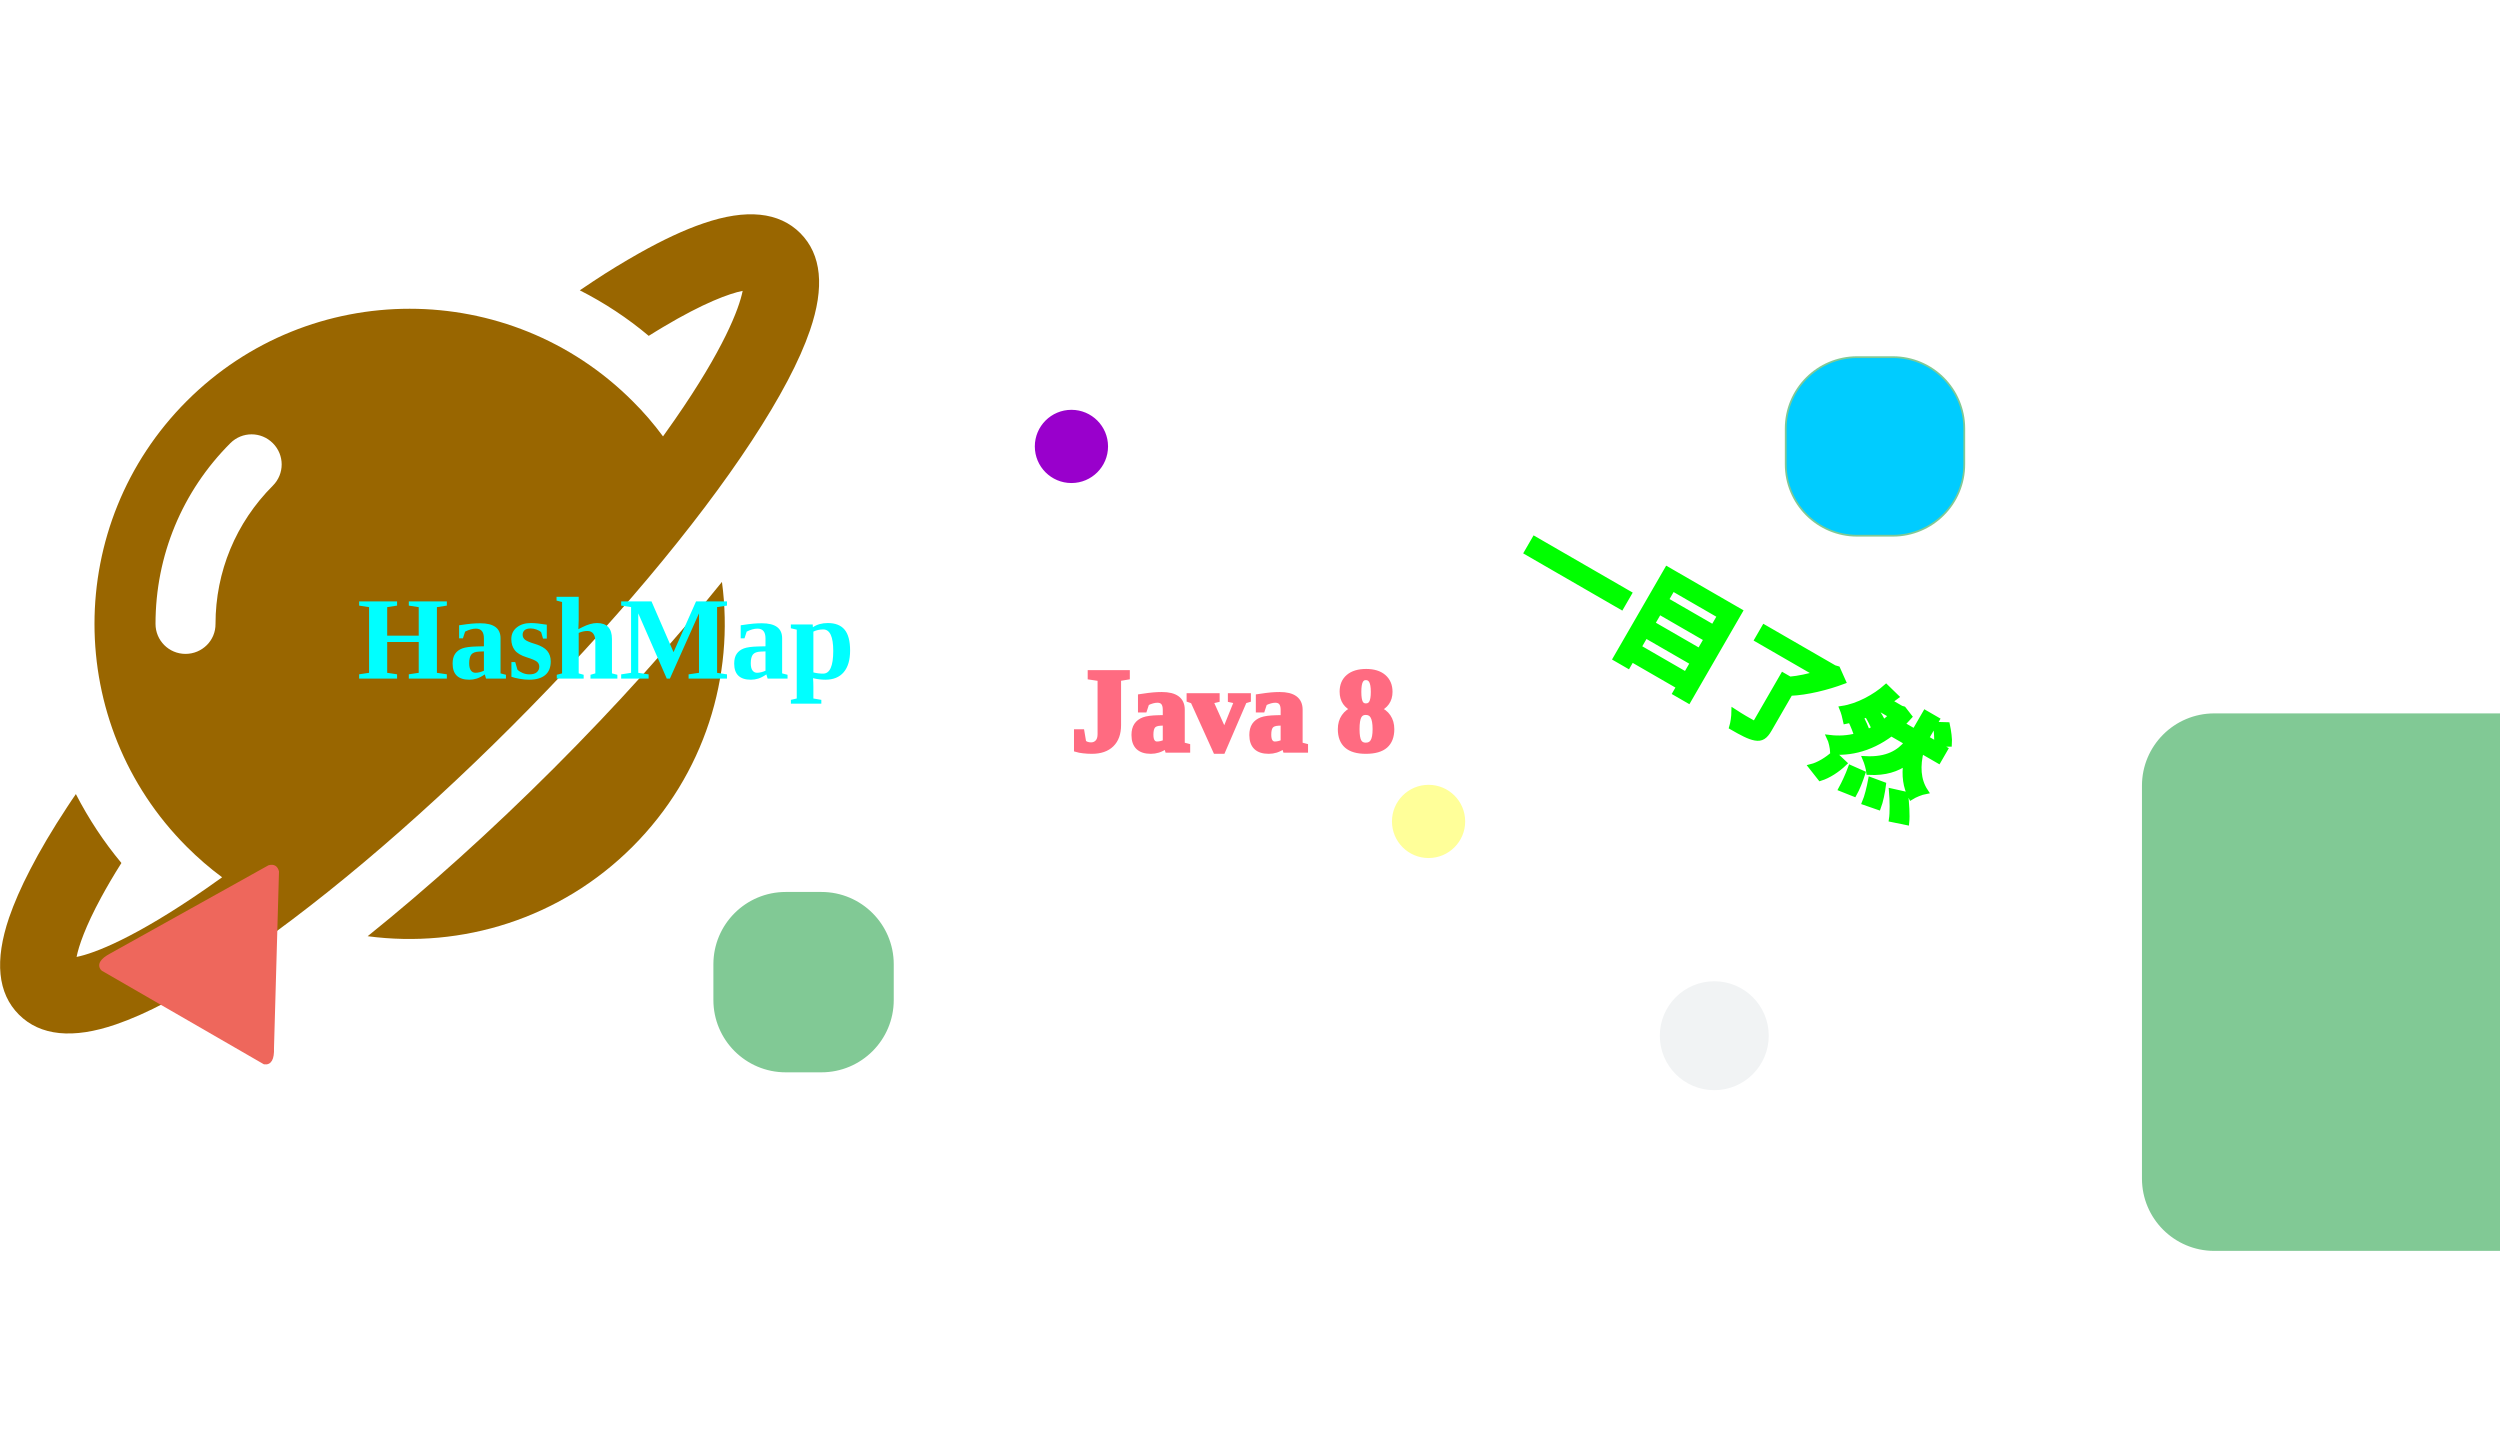
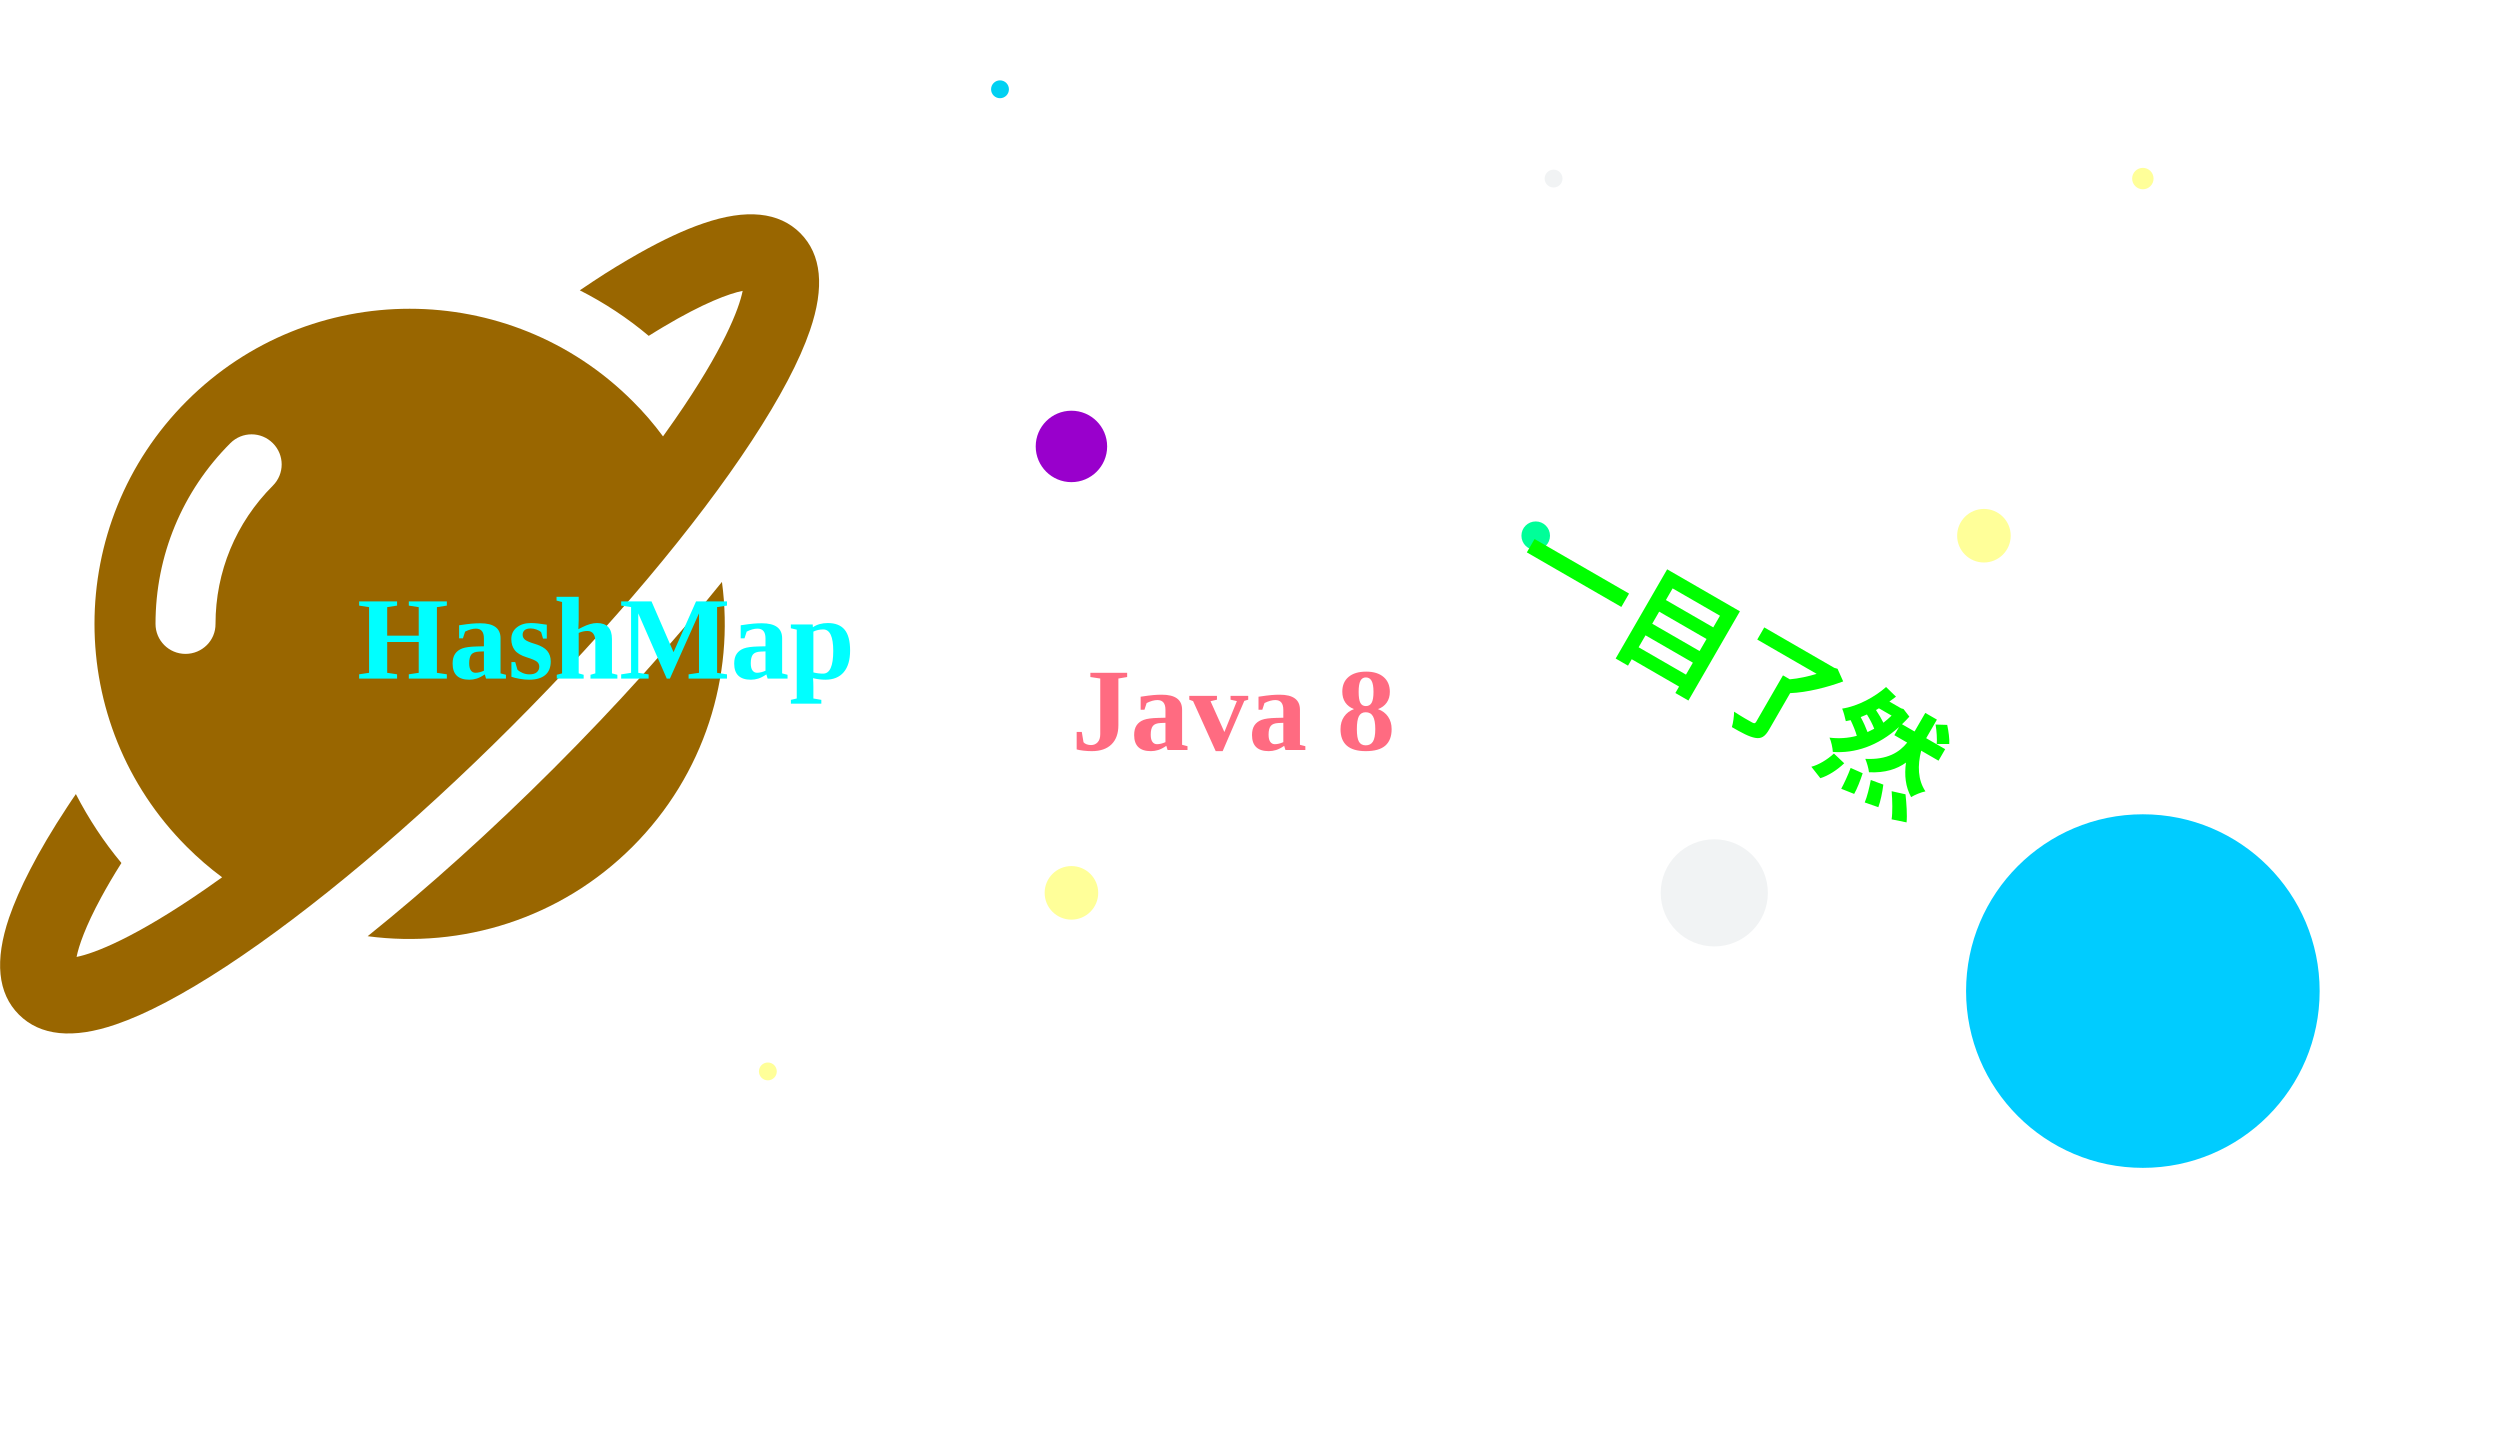
<svg xmlns="http://www.w3.org/2000/svg" version="1.1" baseProfile="full" width="100%" height="100%" viewBox="0 0 1400 800">
  <g id="star" transform="translate(0, 120)">
    <path id="XMLID_40_" fill="#996600" d="M448.189,10.579c-11.9-11.9-30.2-13.8-54.3-5.5c-10.6,3.6-22.6,9.2-36.1,16.8c-8.1,4.6-16.8,9.8-25.8,15.8 c-2.4,1.6-4.8,3.2-7.3,4.9c13.8,7,26.7,15.5,38.6,25.5c2.8-1.7,5.4-3.4,8-4.9c22.8-13.6,37.1-18.8,44.6-20.3 c-2,10.1-10.7,32.8-37.9,72c-2.2,3.1-4.4,6.3-6.7,9.5c-5.1-6.9-10.8-13.6-17.1-19.8c-68.9-68.9-180.7-68.9-249.6,0 s-68.9,180.7,0,249.6c6.3,6.3,12.9,12,19.8,17.1c-3.2,2.3-6.4,4.5-9.5,6.7c-39.2,27.1-61.9,35.9-72,37.9c1.2-6.1,4.9-17,13.8-33.4 c3.1-5.7,6.8-12.1,11.3-19.2c-9.9-11.9-18.4-24.8-25.5-38.6c-1.7,2.4-3.3,4.9-4.9,7.3c-8.3,12.6-15.2,24.3-20.7,35 c-5.1,9.8-9,18.8-11.8,26.9c-8.2,24.1-6.4,42.4,5.5,54.3s30.2,13.8,54.3,5.5c17-5.8,37.8-16.8,61.9-32.6 c47.6-31.3,104.4-79,159.8-134.4s103.2-112.2,134.4-159.8c15.8-24.1,26.8-44.9,32.6-61.9 C461.889,40.779,460.089,22.579,448.189,10.579z M103.889,246.179c-9.3,0-16.8-7.5-16.8-16.8c0-38.2,14.9-74.2,41.9-101.2 c6.6-6.6,17.2-6.6,23.8,0c6.6,6.6,6.6,17.2,0,23.8c-20.7,20.7-32.1,48.2-32.1,77.4 C120.789,238.679,113.189,246.179,103.889,246.179z">
        </path>
    <path id="XMLID_39_" fill="#996600" d="M310.189,310.179c-35,35-70.6,67-104.3,94.1c52.6,7,107.9-9.7,148.3-50.1c40.5-40.5,57.2-95.7,50.1-148.3 C377.189,239.579,345.189,275.179,310.189,310.179z">
        </path>
  </g>
-   <rect x="1200" y="400" rx="40" ry="40" width="300" height="300" stroke="rgb(129, 201, 149)" fill="rgb(129, 201, 149)">
-     </rect>
-   <circle cx="600" cy="250" r="20" stroke="#9900CC" fill="#9900CC">
+   <circle cx="1200" cy="555" r="99" fill="#00CCFF">
    </circle>
-   <path d="M 165 580 L 270 580 Q275 578 270 570 L 223 483 Q220 480 217 483 L 165 570 Q160 578 165 580" stroke="rgb(238, 103, 92)" fill="rgb(238, 103, 92)" transform="rotate(30, 180 360)">
-     </path>
-   <circle cx="960" cy="580" r="30" stroke="rgb(241, 243, 244)" fill="rgb(241, 243, 244)">
+   <circle cx="600" cy="250" r="20" fill="#9900CC">
    </circle>
-   <circle cx="800" cy="460" r="20" stroke="#FFFF99" fill="#FFFF99">
+   <circle cx="960" cy="500" r="30" fill="rgb(241, 243, 244)">
    </circle>
-   <rect x="400" y="500" rx="40" ry="40" width="100" height="100" stroke="rgb(129, 201, 149)" fill="rgb(129, 201, 149)">
-     </rect>
-   <rect x="1000" y="200" rx="40" ry="40" width="100" height="100" stroke="rgb(129, 201, 149)" fill="#00CCFF">
-     </rect>
-   <text transform="rotate(30, 1100 360)" font-size="66" fill="#00FF00" font-weight="bold" stroke="#00FF00" stroke-width="3">
+   <circle cx="600" cy="500" r="15" fill="#FFFF99">
+     </circle>
+   <circle cx="1111" cy="300" r="15" fill="#FFFF99">
+     </circle>
+   <circle cx="870" cy="100" r="5" fill="rgb(241, 243, 244)">
+     </circle>
+   <circle cx="860" cy="300" r="8" fill="#00FF99">
+     </circle>
+   <circle cx="1200" cy="100" r="6" fill="#FFFF99">
+     </circle>
+   <circle cx="560" cy="50" r="5" fill="#00D1F2">
+     </circle>
+   <circle cx="430" cy="600" r="5" fill="#FFFF99">
+     </circle>
+   <text transform="rotate(30, 1100 360)" font-size="66" fill="#00FF00" font-weight="bold" stroke-width="3">
    <tspan x="860" y="460">
            一目了然
        </tspan>
  </text>
  <text font-size="66" fill="#00FFFF" font-weight="bold">
    <tspan x="200" y="380">
            HashMap
        </tspan>
  </text>
-   <text font-size="66" fill="#ff6b81" font-weight="bold" stroke="#ff6b81" stroke-width="3">
+   <text font-size="66" fill="#ff6b81" font-weight="bold">
    <tspan x="600" y="420">
            Java 8
        </tspan>
  </text>
</svg>
